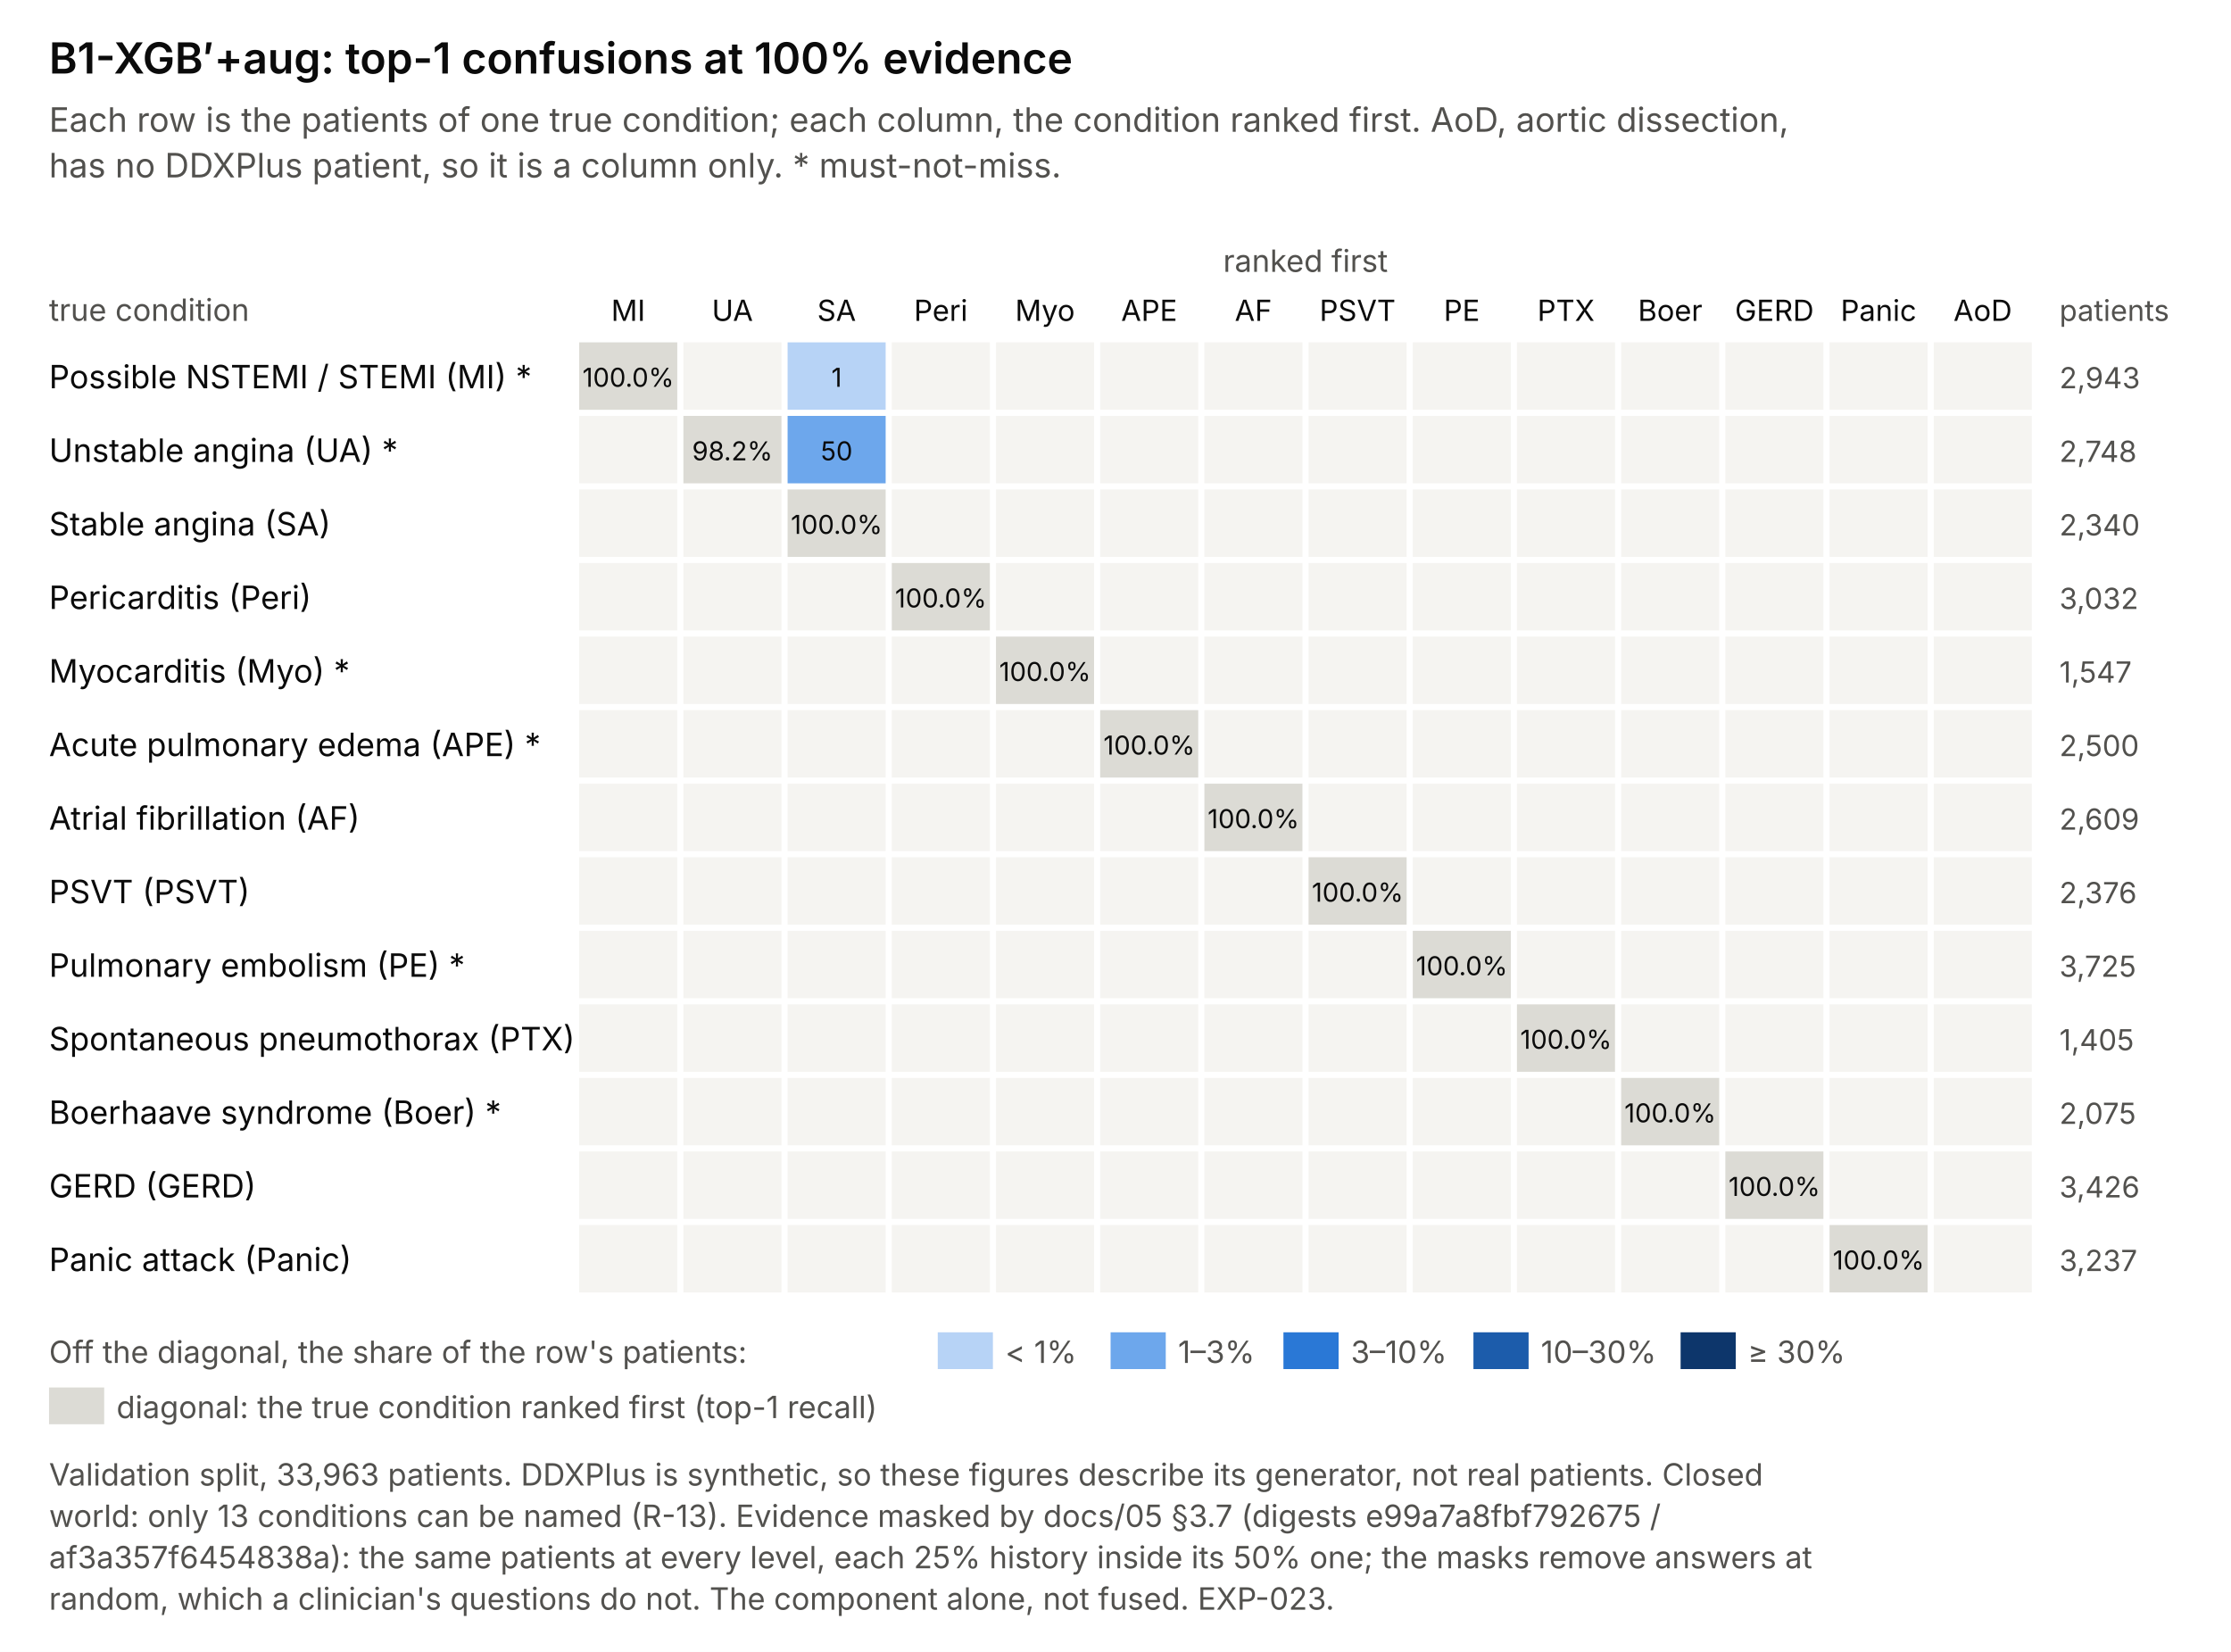
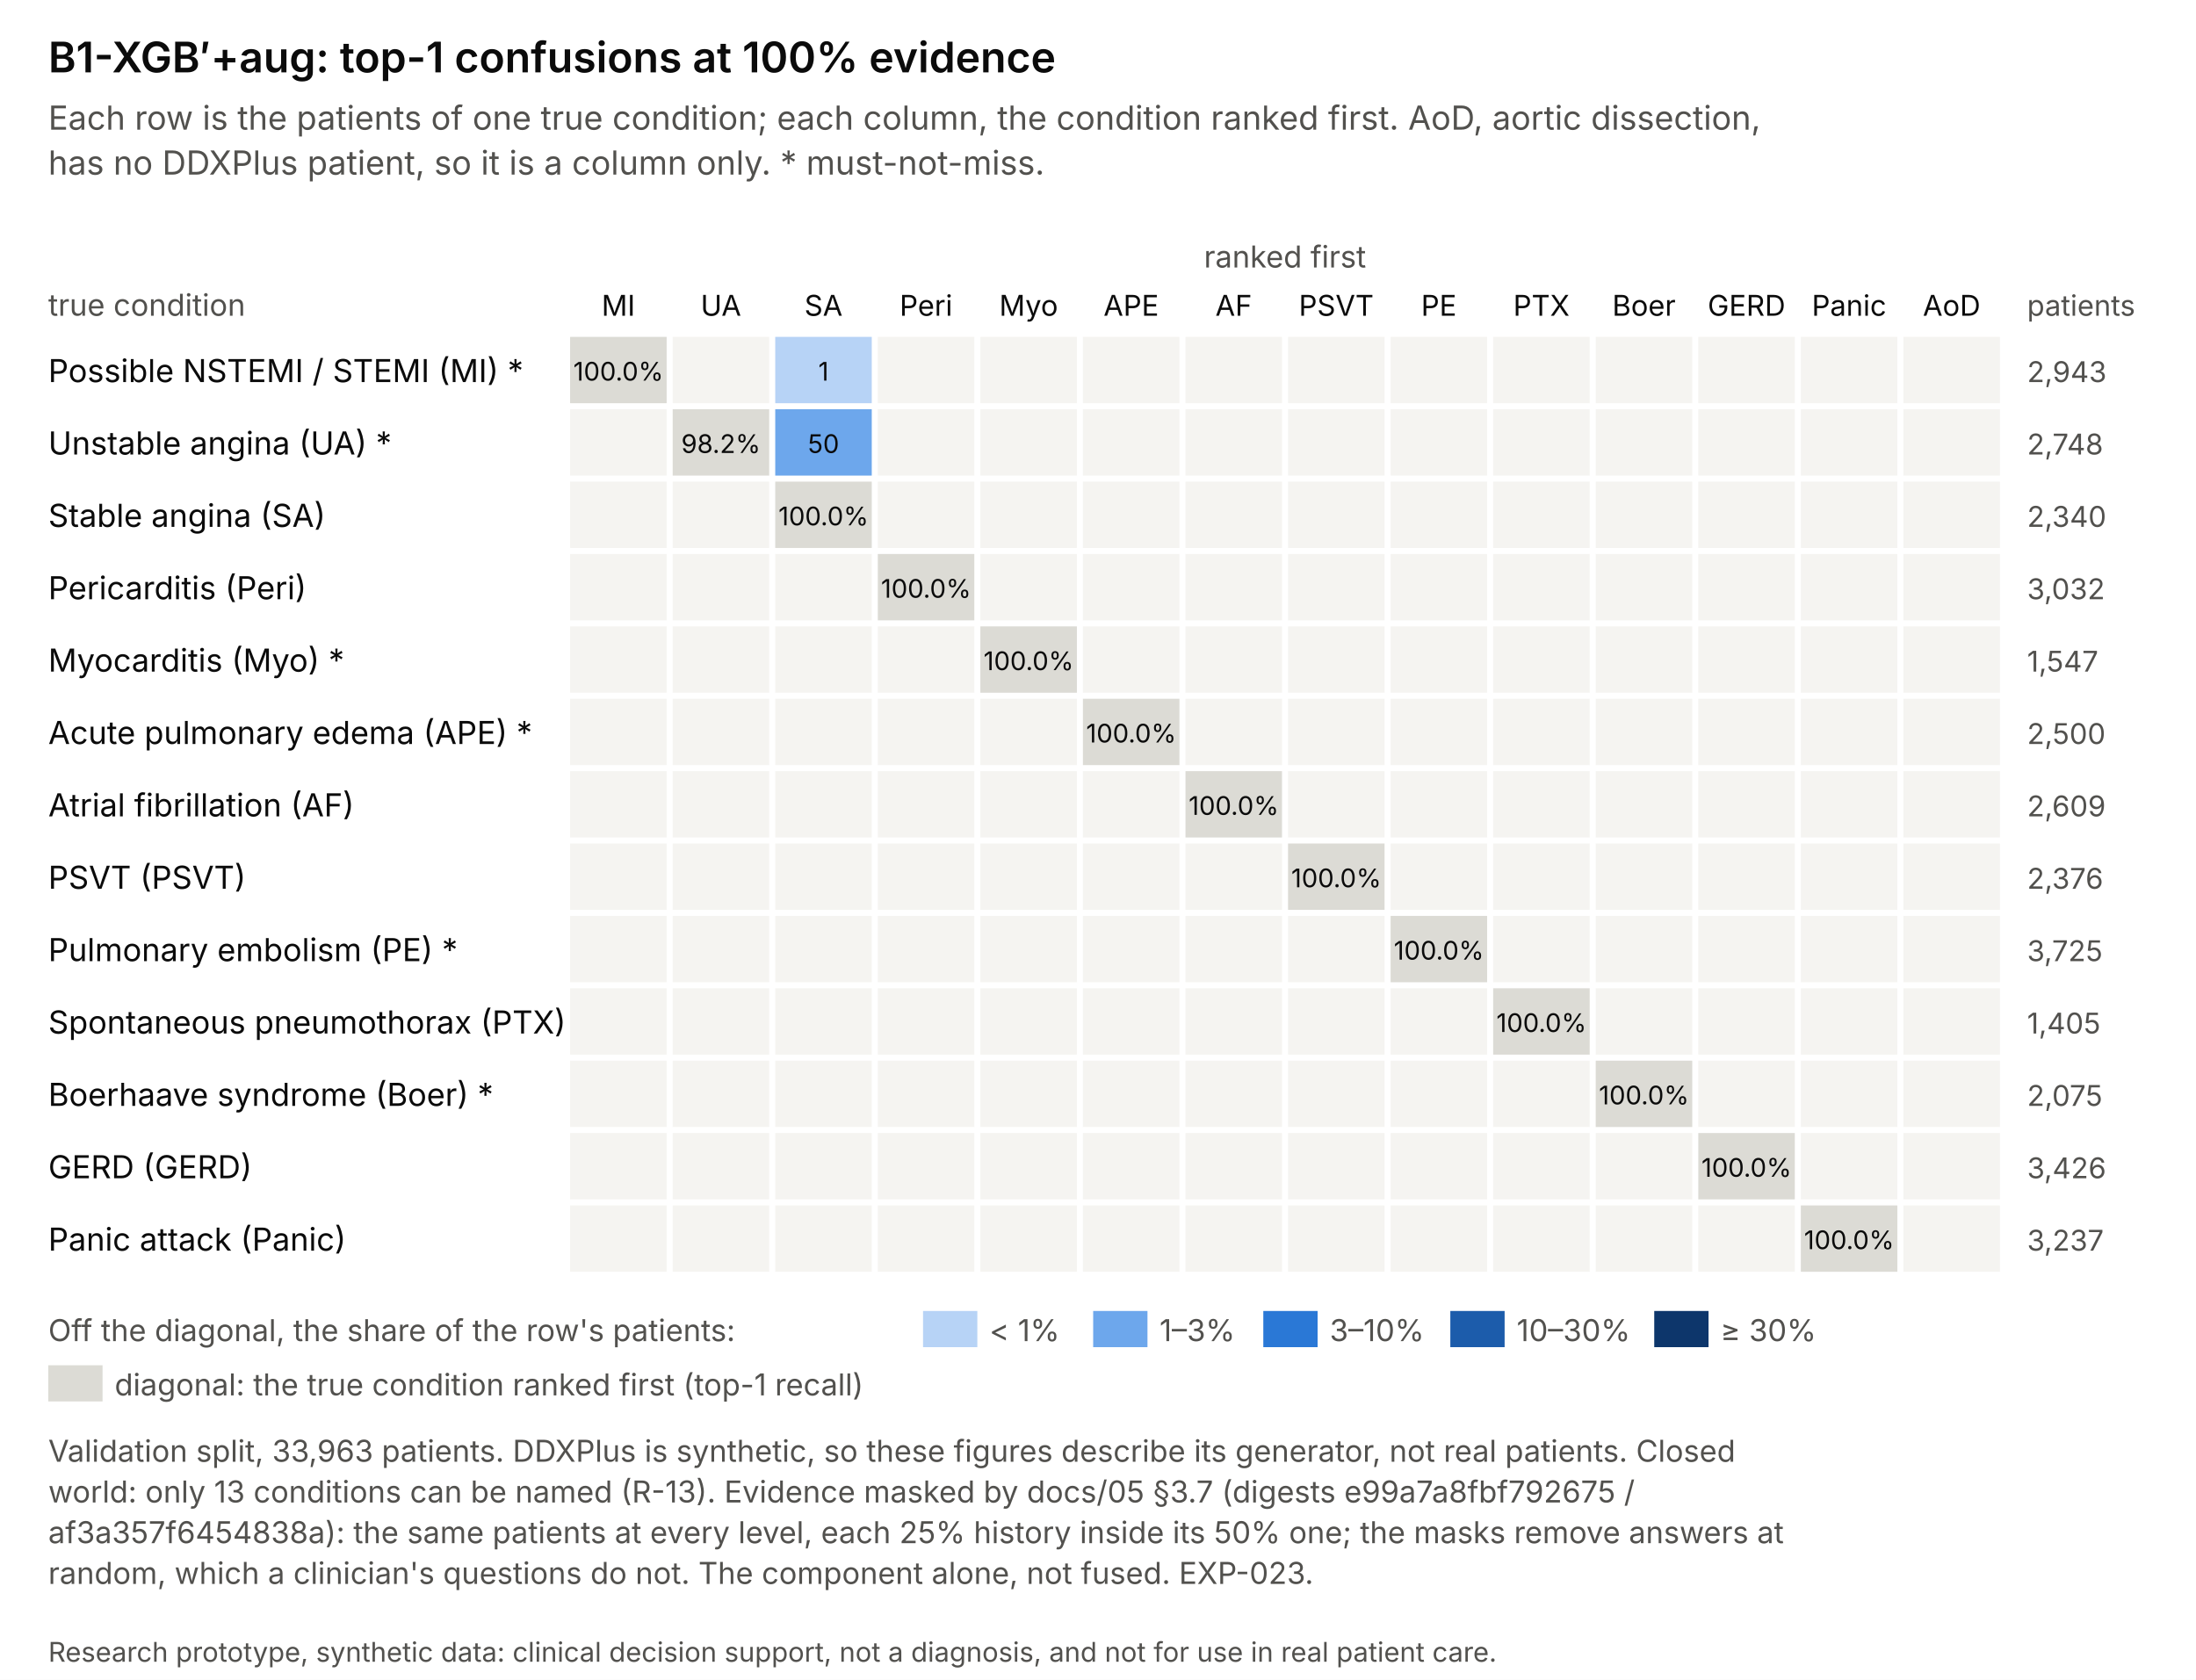
- <svg xmlns="http://www.w3.org/2000/svg" width="728" height="539" viewBox="0 0 728 539" role="img" aria-labelledby="t d" font-family="system-ui, -apple-system, 'Segoe UI', sans-serif">
+ <svg xmlns="http://www.w3.org/2000/svg" width="728" height="557" viewBox="0 0 728 557" role="img" aria-labelledby="t d" font-family="system-ui, -apple-system, 'Segoe UI', sans-serif">
  <rect width="100%" height="100%" fill="#ffffff" />
  <text x="16" y="24" font-size="14" fill="#0b0b0b" font-weight="600">B1-XGB′+aug: top-1 confusions at 100% evidence</text>
  <text x="16" y="43" font-size="11" fill="#52514e">Each row is the patients of one true condition; each column, the condition ranked first. AoD, aortic dissection,</text>
  <text x="16" y="57.9" font-size="11" fill="#52514e">has no DDXPlus patient, so it is a column only. * must-not-miss.</text>
  <text x="426" y="88.7" font-size="10" fill="#52514e" text-anchor="middle">ranked first</text>
  <text x="205" y="104.7" font-size="9.5" fill="#0b0b0b" text-anchor="middle">MI</text>
  <text x="239" y="104.7" font-size="9.5" fill="#0b0b0b" text-anchor="middle">UA</text>
  <text x="273" y="104.7" font-size="9.5" fill="#0b0b0b" text-anchor="middle">SA</text>
  <text x="307" y="104.7" font-size="9.5" fill="#0b0b0b" text-anchor="middle">Peri</text>
  <text x="341" y="104.7" font-size="9.5" fill="#0b0b0b" text-anchor="middle">Myo</text>
  <text x="375" y="104.7" font-size="9.5" fill="#0b0b0b" text-anchor="middle">APE</text>
  <text x="409" y="104.7" font-size="9.5" fill="#0b0b0b" text-anchor="middle">AF</text>
  <text x="443" y="104.7" font-size="9.5" fill="#0b0b0b" text-anchor="middle">PSVT</text>
  <text x="477" y="104.7" font-size="9.5" fill="#0b0b0b" text-anchor="middle">PE</text>
  <text x="511" y="104.7" font-size="9.5" fill="#0b0b0b" text-anchor="middle">PTX</text>
  <text x="545" y="104.7" font-size="9.5" fill="#0b0b0b" text-anchor="middle">Boer</text>
  <text x="579" y="104.7" font-size="9.5" fill="#0b0b0b" text-anchor="middle">GERD</text>
  <text x="613" y="104.7" font-size="9.5" fill="#0b0b0b" text-anchor="middle">Panic</text>
  <text x="647" y="104.7" font-size="9.5" fill="#0b0b0b" text-anchor="middle">AoD</text>
  <text x="672" y="104.7" font-size="9.5" fill="#52514e">patients</text>
  <text x="16" y="104.7" font-size="10" fill="#52514e">true condition</text>
  <text x="16" y="126.7" font-size="10.5" fill="#0b0b0b">Possible NSTEMI / STEMI (MI) *</text>
  <text x="672" y="126.7" font-size="9.5" fill="#52514e">2,943</text>
  <rect x="189" y="111.7" width="32" height="22" fill="#dcdbd5" class="cell" data-r="0" data-c="0" />
  <text x="205" y="126.2" font-size="8.5" fill="#0b0b0b" text-anchor="middle">100.0%</text>
  <rect x="223" y="111.7" width="32" height="22" fill="#f5f4f1" class="cell" data-r="0" data-c="1" />
  <rect x="257" y="111.7" width="32" height="22" fill="#b7d3f6" class="cell" data-r="0" data-c="2" />
  <text x="273" y="126.2" font-size="8.5" fill="#0b0b0b" text-anchor="middle">1</text>
  <rect x="291" y="111.7" width="32" height="22" fill="#f5f4f1" class="cell" data-r="0" data-c="3" />
  <rect x="325" y="111.7" width="32" height="22" fill="#f5f4f1" class="cell" data-r="0" data-c="4" />
  <rect x="359" y="111.7" width="32" height="22" fill="#f5f4f1" class="cell" data-r="0" data-c="5" />
  <rect x="393" y="111.7" width="32" height="22" fill="#f5f4f1" class="cell" data-r="0" data-c="6" />
  <rect x="427" y="111.7" width="32" height="22" fill="#f5f4f1" class="cell" data-r="0" data-c="7" />
  <rect x="461" y="111.7" width="32" height="22" fill="#f5f4f1" class="cell" data-r="0" data-c="8" />
  <rect x="495" y="111.7" width="32" height="22" fill="#f5f4f1" class="cell" data-r="0" data-c="9" />
  <rect x="529" y="111.7" width="32" height="22" fill="#f5f4f1" class="cell" data-r="0" data-c="10" />
  <rect x="563" y="111.7" width="32" height="22" fill="#f5f4f1" class="cell" data-r="0" data-c="11" />
  <rect x="597" y="111.7" width="32" height="22" fill="#f5f4f1" class="cell" data-r="0" data-c="12" />
  <rect x="631" y="111.7" width="32" height="22" fill="#f5f4f1" class="cell" data-r="0" data-c="13" />
  <text x="16" y="150.7" font-size="10.5" fill="#0b0b0b">Unstable angina (UA) *</text>
  <text x="672" y="150.7" font-size="9.5" fill="#52514e">2,748</text>
  <rect x="189" y="135.7" width="32" height="22" fill="#f5f4f1" class="cell" data-r="1" data-c="0" />
  <rect x="223" y="135.7" width="32" height="22" fill="#dcdbd5" class="cell" data-r="1" data-c="1" />
  <text x="239" y="150.2" font-size="8.5" fill="#0b0b0b" text-anchor="middle">98.2%</text>
  <rect x="257" y="135.7" width="32" height="22" fill="#6da7ec" class="cell" data-r="1" data-c="2" />
  <text x="273" y="150.2" font-size="8.5" fill="#0b0b0b" text-anchor="middle">50</text>
  <rect x="291" y="135.7" width="32" height="22" fill="#f5f4f1" class="cell" data-r="1" data-c="3" />
  <rect x="325" y="135.7" width="32" height="22" fill="#f5f4f1" class="cell" data-r="1" data-c="4" />
  <rect x="359" y="135.7" width="32" height="22" fill="#f5f4f1" class="cell" data-r="1" data-c="5" />
  <rect x="393" y="135.7" width="32" height="22" fill="#f5f4f1" class="cell" data-r="1" data-c="6" />
  <rect x="427" y="135.7" width="32" height="22" fill="#f5f4f1" class="cell" data-r="1" data-c="7" />
  <rect x="461" y="135.7" width="32" height="22" fill="#f5f4f1" class="cell" data-r="1" data-c="8" />
  <rect x="495" y="135.7" width="32" height="22" fill="#f5f4f1" class="cell" data-r="1" data-c="9" />
  <rect x="529" y="135.7" width="32" height="22" fill="#f5f4f1" class="cell" data-r="1" data-c="10" />
  <rect x="563" y="135.7" width="32" height="22" fill="#f5f4f1" class="cell" data-r="1" data-c="11" />
  <rect x="597" y="135.7" width="32" height="22" fill="#f5f4f1" class="cell" data-r="1" data-c="12" />
  <rect x="631" y="135.7" width="32" height="22" fill="#f5f4f1" class="cell" data-r="1" data-c="13" />
  <text x="16" y="174.7" font-size="10.5" fill="#0b0b0b">Stable angina (SA)</text>
  <text x="672" y="174.7" font-size="9.5" fill="#52514e">2,340</text>
  <rect x="189" y="159.7" width="32" height="22" fill="#f5f4f1" class="cell" data-r="2" data-c="0" />
  <rect x="223" y="159.7" width="32" height="22" fill="#f5f4f1" class="cell" data-r="2" data-c="1" />
  <rect x="257" y="159.7" width="32" height="22" fill="#dcdbd5" class="cell" data-r="2" data-c="2" />
  <text x="273" y="174.2" font-size="8.5" fill="#0b0b0b" text-anchor="middle">100.0%</text>
  <rect x="291" y="159.7" width="32" height="22" fill="#f5f4f1" class="cell" data-r="2" data-c="3" />
  <rect x="325" y="159.7" width="32" height="22" fill="#f5f4f1" class="cell" data-r="2" data-c="4" />
  <rect x="359" y="159.7" width="32" height="22" fill="#f5f4f1" class="cell" data-r="2" data-c="5" />
  <rect x="393" y="159.7" width="32" height="22" fill="#f5f4f1" class="cell" data-r="2" data-c="6" />
  <rect x="427" y="159.7" width="32" height="22" fill="#f5f4f1" class="cell" data-r="2" data-c="7" />
  <rect x="461" y="159.7" width="32" height="22" fill="#f5f4f1" class="cell" data-r="2" data-c="8" />
  <rect x="495" y="159.7" width="32" height="22" fill="#f5f4f1" class="cell" data-r="2" data-c="9" />
  <rect x="529" y="159.7" width="32" height="22" fill="#f5f4f1" class="cell" data-r="2" data-c="10" />
  <rect x="563" y="159.7" width="32" height="22" fill="#f5f4f1" class="cell" data-r="2" data-c="11" />
  <rect x="597" y="159.7" width="32" height="22" fill="#f5f4f1" class="cell" data-r="2" data-c="12" />
  <rect x="631" y="159.7" width="32" height="22" fill="#f5f4f1" class="cell" data-r="2" data-c="13" />
  <text x="16" y="198.7" font-size="10.5" fill="#0b0b0b">Pericarditis (Peri)</text>
  <text x="672" y="198.7" font-size="9.5" fill="#52514e">3,032</text>
  <rect x="189" y="183.7" width="32" height="22" fill="#f5f4f1" class="cell" data-r="3" data-c="0" />
  <rect x="223" y="183.7" width="32" height="22" fill="#f5f4f1" class="cell" data-r="3" data-c="1" />
  <rect x="257" y="183.7" width="32" height="22" fill="#f5f4f1" class="cell" data-r="3" data-c="2" />
  <rect x="291" y="183.7" width="32" height="22" fill="#dcdbd5" class="cell" data-r="3" data-c="3" />
  <text x="307" y="198.2" font-size="8.5" fill="#0b0b0b" text-anchor="middle">100.0%</text>
  <rect x="325" y="183.7" width="32" height="22" fill="#f5f4f1" class="cell" data-r="3" data-c="4" />
  <rect x="359" y="183.7" width="32" height="22" fill="#f5f4f1" class="cell" data-r="3" data-c="5" />
  <rect x="393" y="183.7" width="32" height="22" fill="#f5f4f1" class="cell" data-r="3" data-c="6" />
  <rect x="427" y="183.7" width="32" height="22" fill="#f5f4f1" class="cell" data-r="3" data-c="7" />
  <rect x="461" y="183.7" width="32" height="22" fill="#f5f4f1" class="cell" data-r="3" data-c="8" />
  <rect x="495" y="183.7" width="32" height="22" fill="#f5f4f1" class="cell" data-r="3" data-c="9" />
  <rect x="529" y="183.7" width="32" height="22" fill="#f5f4f1" class="cell" data-r="3" data-c="10" />
  <rect x="563" y="183.7" width="32" height="22" fill="#f5f4f1" class="cell" data-r="3" data-c="11" />
  <rect x="597" y="183.7" width="32" height="22" fill="#f5f4f1" class="cell" data-r="3" data-c="12" />
  <rect x="631" y="183.7" width="32" height="22" fill="#f5f4f1" class="cell" data-r="3" data-c="13" />
  <text x="16" y="222.7" font-size="10.5" fill="#0b0b0b">Myocarditis (Myo) *</text>
  <text x="672" y="222.7" font-size="9.5" fill="#52514e">1,547</text>
  <rect x="189" y="207.7" width="32" height="22" fill="#f5f4f1" class="cell" data-r="4" data-c="0" />
  <rect x="223" y="207.7" width="32" height="22" fill="#f5f4f1" class="cell" data-r="4" data-c="1" />
  <rect x="257" y="207.7" width="32" height="22" fill="#f5f4f1" class="cell" data-r="4" data-c="2" />
  <rect x="291" y="207.7" width="32" height="22" fill="#f5f4f1" class="cell" data-r="4" data-c="3" />
  <rect x="325" y="207.7" width="32" height="22" fill="#dcdbd5" class="cell" data-r="4" data-c="4" />
  <text x="341" y="222.2" font-size="8.5" fill="#0b0b0b" text-anchor="middle">100.0%</text>
  <rect x="359" y="207.7" width="32" height="22" fill="#f5f4f1" class="cell" data-r="4" data-c="5" />
  <rect x="393" y="207.7" width="32" height="22" fill="#f5f4f1" class="cell" data-r="4" data-c="6" />
  <rect x="427" y="207.7" width="32" height="22" fill="#f5f4f1" class="cell" data-r="4" data-c="7" />
  <rect x="461" y="207.7" width="32" height="22" fill="#f5f4f1" class="cell" data-r="4" data-c="8" />
  <rect x="495" y="207.7" width="32" height="22" fill="#f5f4f1" class="cell" data-r="4" data-c="9" />
  <rect x="529" y="207.7" width="32" height="22" fill="#f5f4f1" class="cell" data-r="4" data-c="10" />
  <rect x="563" y="207.7" width="32" height="22" fill="#f5f4f1" class="cell" data-r="4" data-c="11" />
  <rect x="597" y="207.7" width="32" height="22" fill="#f5f4f1" class="cell" data-r="4" data-c="12" />
  <rect x="631" y="207.7" width="32" height="22" fill="#f5f4f1" class="cell" data-r="4" data-c="13" />
  <text x="16" y="246.7" font-size="10.5" fill="#0b0b0b">Acute pulmonary edema (APE) *</text>
  <text x="672" y="246.7" font-size="9.5" fill="#52514e">2,500</text>
  <rect x="189" y="231.7" width="32" height="22" fill="#f5f4f1" class="cell" data-r="5" data-c="0" />
  <rect x="223" y="231.7" width="32" height="22" fill="#f5f4f1" class="cell" data-r="5" data-c="1" />
  <rect x="257" y="231.7" width="32" height="22" fill="#f5f4f1" class="cell" data-r="5" data-c="2" />
  <rect x="291" y="231.7" width="32" height="22" fill="#f5f4f1" class="cell" data-r="5" data-c="3" />
  <rect x="325" y="231.7" width="32" height="22" fill="#f5f4f1" class="cell" data-r="5" data-c="4" />
  <rect x="359" y="231.7" width="32" height="22" fill="#dcdbd5" class="cell" data-r="5" data-c="5" />
  <text x="375" y="246.2" font-size="8.5" fill="#0b0b0b" text-anchor="middle">100.0%</text>
  <rect x="393" y="231.7" width="32" height="22" fill="#f5f4f1" class="cell" data-r="5" data-c="6" />
  <rect x="427" y="231.7" width="32" height="22" fill="#f5f4f1" class="cell" data-r="5" data-c="7" />
  <rect x="461" y="231.7" width="32" height="22" fill="#f5f4f1" class="cell" data-r="5" data-c="8" />
  <rect x="495" y="231.7" width="32" height="22" fill="#f5f4f1" class="cell" data-r="5" data-c="9" />
  <rect x="529" y="231.7" width="32" height="22" fill="#f5f4f1" class="cell" data-r="5" data-c="10" />
  <rect x="563" y="231.7" width="32" height="22" fill="#f5f4f1" class="cell" data-r="5" data-c="11" />
  <rect x="597" y="231.7" width="32" height="22" fill="#f5f4f1" class="cell" data-r="5" data-c="12" />
  <rect x="631" y="231.7" width="32" height="22" fill="#f5f4f1" class="cell" data-r="5" data-c="13" />
  <text x="16" y="270.7" font-size="10.5" fill="#0b0b0b">Atrial fibrillation (AF)</text>
  <text x="672" y="270.7" font-size="9.5" fill="#52514e">2,609</text>
  <rect x="189" y="255.7" width="32" height="22" fill="#f5f4f1" class="cell" data-r="6" data-c="0" />
  <rect x="223" y="255.7" width="32" height="22" fill="#f5f4f1" class="cell" data-r="6" data-c="1" />
  <rect x="257" y="255.7" width="32" height="22" fill="#f5f4f1" class="cell" data-r="6" data-c="2" />
  <rect x="291" y="255.7" width="32" height="22" fill="#f5f4f1" class="cell" data-r="6" data-c="3" />
  <rect x="325" y="255.7" width="32" height="22" fill="#f5f4f1" class="cell" data-r="6" data-c="4" />
  <rect x="359" y="255.7" width="32" height="22" fill="#f5f4f1" class="cell" data-r="6" data-c="5" />
  <rect x="393" y="255.7" width="32" height="22" fill="#dcdbd5" class="cell" data-r="6" data-c="6" />
  <text x="409" y="270.2" font-size="8.5" fill="#0b0b0b" text-anchor="middle">100.0%</text>
  <rect x="427" y="255.7" width="32" height="22" fill="#f5f4f1" class="cell" data-r="6" data-c="7" />
  <rect x="461" y="255.7" width="32" height="22" fill="#f5f4f1" class="cell" data-r="6" data-c="8" />
  <rect x="495" y="255.7" width="32" height="22" fill="#f5f4f1" class="cell" data-r="6" data-c="9" />
  <rect x="529" y="255.7" width="32" height="22" fill="#f5f4f1" class="cell" data-r="6" data-c="10" />
  <rect x="563" y="255.7" width="32" height="22" fill="#f5f4f1" class="cell" data-r="6" data-c="11" />
  <rect x="597" y="255.7" width="32" height="22" fill="#f5f4f1" class="cell" data-r="6" data-c="12" />
  <rect x="631" y="255.7" width="32" height="22" fill="#f5f4f1" class="cell" data-r="6" data-c="13" />
  <text x="16" y="294.7" font-size="10.5" fill="#0b0b0b">PSVT (PSVT)</text>
  <text x="672" y="294.7" font-size="9.5" fill="#52514e">2,376</text>
  <rect x="189" y="279.7" width="32" height="22" fill="#f5f4f1" class="cell" data-r="7" data-c="0" />
  <rect x="223" y="279.7" width="32" height="22" fill="#f5f4f1" class="cell" data-r="7" data-c="1" />
  <rect x="257" y="279.7" width="32" height="22" fill="#f5f4f1" class="cell" data-r="7" data-c="2" />
  <rect x="291" y="279.7" width="32" height="22" fill="#f5f4f1" class="cell" data-r="7" data-c="3" />
  <rect x="325" y="279.7" width="32" height="22" fill="#f5f4f1" class="cell" data-r="7" data-c="4" />
  <rect x="359" y="279.7" width="32" height="22" fill="#f5f4f1" class="cell" data-r="7" data-c="5" />
  <rect x="393" y="279.7" width="32" height="22" fill="#f5f4f1" class="cell" data-r="7" data-c="6" />
  <rect x="427" y="279.7" width="32" height="22" fill="#dcdbd5" class="cell" data-r="7" data-c="7" />
  <text x="443" y="294.2" font-size="8.5" fill="#0b0b0b" text-anchor="middle">100.0%</text>
  <rect x="461" y="279.7" width="32" height="22" fill="#f5f4f1" class="cell" data-r="7" data-c="8" />
  <rect x="495" y="279.7" width="32" height="22" fill="#f5f4f1" class="cell" data-r="7" data-c="9" />
  <rect x="529" y="279.7" width="32" height="22" fill="#f5f4f1" class="cell" data-r="7" data-c="10" />
  <rect x="563" y="279.7" width="32" height="22" fill="#f5f4f1" class="cell" data-r="7" data-c="11" />
  <rect x="597" y="279.7" width="32" height="22" fill="#f5f4f1" class="cell" data-r="7" data-c="12" />
  <rect x="631" y="279.7" width="32" height="22" fill="#f5f4f1" class="cell" data-r="7" data-c="13" />
  <text x="16" y="318.7" font-size="10.5" fill="#0b0b0b">Pulmonary embolism (PE) *</text>
  <text x="672" y="318.7" font-size="9.5" fill="#52514e">3,725</text>
  <rect x="189" y="303.7" width="32" height="22" fill="#f5f4f1" class="cell" data-r="8" data-c="0" />
  <rect x="223" y="303.7" width="32" height="22" fill="#f5f4f1" class="cell" data-r="8" data-c="1" />
  <rect x="257" y="303.7" width="32" height="22" fill="#f5f4f1" class="cell" data-r="8" data-c="2" />
  <rect x="291" y="303.7" width="32" height="22" fill="#f5f4f1" class="cell" data-r="8" data-c="3" />
  <rect x="325" y="303.7" width="32" height="22" fill="#f5f4f1" class="cell" data-r="8" data-c="4" />
  <rect x="359" y="303.7" width="32" height="22" fill="#f5f4f1" class="cell" data-r="8" data-c="5" />
  <rect x="393" y="303.7" width="32" height="22" fill="#f5f4f1" class="cell" data-r="8" data-c="6" />
  <rect x="427" y="303.7" width="32" height="22" fill="#f5f4f1" class="cell" data-r="8" data-c="7" />
  <rect x="461" y="303.7" width="32" height="22" fill="#dcdbd5" class="cell" data-r="8" data-c="8" />
  <text x="477" y="318.2" font-size="8.5" fill="#0b0b0b" text-anchor="middle">100.0%</text>
  <rect x="495" y="303.7" width="32" height="22" fill="#f5f4f1" class="cell" data-r="8" data-c="9" />
  <rect x="529" y="303.7" width="32" height="22" fill="#f5f4f1" class="cell" data-r="8" data-c="10" />
  <rect x="563" y="303.7" width="32" height="22" fill="#f5f4f1" class="cell" data-r="8" data-c="11" />
  <rect x="597" y="303.7" width="32" height="22" fill="#f5f4f1" class="cell" data-r="8" data-c="12" />
  <rect x="631" y="303.7" width="32" height="22" fill="#f5f4f1" class="cell" data-r="8" data-c="13" />
  <text x="16" y="342.7" font-size="10.5" fill="#0b0b0b">Spontaneous pneumothorax (PTX) *</text>
  <text x="672" y="342.7" font-size="9.5" fill="#52514e">1,405</text>
  <rect x="189" y="327.7" width="32" height="22" fill="#f5f4f1" class="cell" data-r="9" data-c="0" />
  <rect x="223" y="327.7" width="32" height="22" fill="#f5f4f1" class="cell" data-r="9" data-c="1" />
  <rect x="257" y="327.7" width="32" height="22" fill="#f5f4f1" class="cell" data-r="9" data-c="2" />
  <rect x="291" y="327.7" width="32" height="22" fill="#f5f4f1" class="cell" data-r="9" data-c="3" />
  <rect x="325" y="327.7" width="32" height="22" fill="#f5f4f1" class="cell" data-r="9" data-c="4" />
  <rect x="359" y="327.7" width="32" height="22" fill="#f5f4f1" class="cell" data-r="9" data-c="5" />
  <rect x="393" y="327.7" width="32" height="22" fill="#f5f4f1" class="cell" data-r="9" data-c="6" />
  <rect x="427" y="327.7" width="32" height="22" fill="#f5f4f1" class="cell" data-r="9" data-c="7" />
  <rect x="461" y="327.7" width="32" height="22" fill="#f5f4f1" class="cell" data-r="9" data-c="8" />
  <rect x="495" y="327.7" width="32" height="22" fill="#dcdbd5" class="cell" data-r="9" data-c="9" />
  <text x="511" y="342.2" font-size="8.5" fill="#0b0b0b" text-anchor="middle">100.0%</text>
  <rect x="529" y="327.7" width="32" height="22" fill="#f5f4f1" class="cell" data-r="9" data-c="10" />
  <rect x="563" y="327.7" width="32" height="22" fill="#f5f4f1" class="cell" data-r="9" data-c="11" />
  <rect x="597" y="327.7" width="32" height="22" fill="#f5f4f1" class="cell" data-r="9" data-c="12" />
  <rect x="631" y="327.7" width="32" height="22" fill="#f5f4f1" class="cell" data-r="9" data-c="13" />
  <text x="16" y="366.7" font-size="10.5" fill="#0b0b0b">Boerhaave syndrome (Boer) *</text>
  <text x="672" y="366.7" font-size="9.5" fill="#52514e">2,075</text>
  <rect x="189" y="351.7" width="32" height="22" fill="#f5f4f1" class="cell" data-r="10" data-c="0" />
  <rect x="223" y="351.7" width="32" height="22" fill="#f5f4f1" class="cell" data-r="10" data-c="1" />
  <rect x="257" y="351.7" width="32" height="22" fill="#f5f4f1" class="cell" data-r="10" data-c="2" />
  <rect x="291" y="351.7" width="32" height="22" fill="#f5f4f1" class="cell" data-r="10" data-c="3" />
  <rect x="325" y="351.7" width="32" height="22" fill="#f5f4f1" class="cell" data-r="10" data-c="4" />
  <rect x="359" y="351.7" width="32" height="22" fill="#f5f4f1" class="cell" data-r="10" data-c="5" />
  <rect x="393" y="351.7" width="32" height="22" fill="#f5f4f1" class="cell" data-r="10" data-c="6" />
  <rect x="427" y="351.7" width="32" height="22" fill="#f5f4f1" class="cell" data-r="10" data-c="7" />
  <rect x="461" y="351.7" width="32" height="22" fill="#f5f4f1" class="cell" data-r="10" data-c="8" />
  <rect x="495" y="351.7" width="32" height="22" fill="#f5f4f1" class="cell" data-r="10" data-c="9" />
  <rect x="529" y="351.7" width="32" height="22" fill="#dcdbd5" class="cell" data-r="10" data-c="10" />
  <text x="545" y="366.2" font-size="8.5" fill="#0b0b0b" text-anchor="middle">100.0%</text>
  <rect x="563" y="351.7" width="32" height="22" fill="#f5f4f1" class="cell" data-r="10" data-c="11" />
  <rect x="597" y="351.7" width="32" height="22" fill="#f5f4f1" class="cell" data-r="10" data-c="12" />
  <rect x="631" y="351.7" width="32" height="22" fill="#f5f4f1" class="cell" data-r="10" data-c="13" />
  <text x="16" y="390.7" font-size="10.5" fill="#0b0b0b">GERD (GERD)</text>
  <text x="672" y="390.7" font-size="9.5" fill="#52514e">3,426</text>
  <rect x="189" y="375.7" width="32" height="22" fill="#f5f4f1" class="cell" data-r="11" data-c="0" />
  <rect x="223" y="375.7" width="32" height="22" fill="#f5f4f1" class="cell" data-r="11" data-c="1" />
  <rect x="257" y="375.7" width="32" height="22" fill="#f5f4f1" class="cell" data-r="11" data-c="2" />
  <rect x="291" y="375.7" width="32" height="22" fill="#f5f4f1" class="cell" data-r="11" data-c="3" />
  <rect x="325" y="375.7" width="32" height="22" fill="#f5f4f1" class="cell" data-r="11" data-c="4" />
  <rect x="359" y="375.7" width="32" height="22" fill="#f5f4f1" class="cell" data-r="11" data-c="5" />
  <rect x="393" y="375.7" width="32" height="22" fill="#f5f4f1" class="cell" data-r="11" data-c="6" />
  <rect x="427" y="375.7" width="32" height="22" fill="#f5f4f1" class="cell" data-r="11" data-c="7" />
  <rect x="461" y="375.7" width="32" height="22" fill="#f5f4f1" class="cell" data-r="11" data-c="8" />
  <rect x="495" y="375.7" width="32" height="22" fill="#f5f4f1" class="cell" data-r="11" data-c="9" />
  <rect x="529" y="375.7" width="32" height="22" fill="#f5f4f1" class="cell" data-r="11" data-c="10" />
  <rect x="563" y="375.7" width="32" height="22" fill="#dcdbd5" class="cell" data-r="11" data-c="11" />
  <text x="579" y="390.2" font-size="8.5" fill="#0b0b0b" text-anchor="middle">100.0%</text>
  <rect x="597" y="375.7" width="32" height="22" fill="#f5f4f1" class="cell" data-r="11" data-c="12" />
  <rect x="631" y="375.7" width="32" height="22" fill="#f5f4f1" class="cell" data-r="11" data-c="13" />
  <text x="16" y="414.7" font-size="10.5" fill="#0b0b0b">Panic attack (Panic)</text>
  <text x="672" y="414.7" font-size="9.5" fill="#52514e">3,237</text>
  <rect x="189" y="399.7" width="32" height="22" fill="#f5f4f1" class="cell" data-r="12" data-c="0" />
  <rect x="223" y="399.7" width="32" height="22" fill="#f5f4f1" class="cell" data-r="12" data-c="1" />
  <rect x="257" y="399.7" width="32" height="22" fill="#f5f4f1" class="cell" data-r="12" data-c="2" />
  <rect x="291" y="399.7" width="32" height="22" fill="#f5f4f1" class="cell" data-r="12" data-c="3" />
  <rect x="325" y="399.7" width="32" height="22" fill="#f5f4f1" class="cell" data-r="12" data-c="4" />
  <rect x="359" y="399.7" width="32" height="22" fill="#f5f4f1" class="cell" data-r="12" data-c="5" />
  <rect x="393" y="399.7" width="32" height="22" fill="#f5f4f1" class="cell" data-r="12" data-c="6" />
  <rect x="427" y="399.7" width="32" height="22" fill="#f5f4f1" class="cell" data-r="12" data-c="7" />
  <rect x="461" y="399.7" width="32" height="22" fill="#f5f4f1" class="cell" data-r="12" data-c="8" />
  <rect x="495" y="399.7" width="32" height="22" fill="#f5f4f1" class="cell" data-r="12" data-c="9" />
  <rect x="529" y="399.7" width="32" height="22" fill="#f5f4f1" class="cell" data-r="12" data-c="10" />
  <rect x="563" y="399.7" width="32" height="22" fill="#f5f4f1" class="cell" data-r="12" data-c="11" />
  <rect x="597" y="399.7" width="32" height="22" fill="#dcdbd5" class="cell" data-r="12" data-c="12" />
  <text x="613" y="414.2" font-size="8.5" fill="#0b0b0b" text-anchor="middle">100.0%</text>
  <rect x="631" y="399.7" width="32" height="22" fill="#f5f4f1" class="cell" data-r="12" data-c="13" />
  <text x="16" y="444.7" font-size="10" fill="#52514e">Off the diagonal, the share of the row's patients:</text>
  <rect x="306" y="434.7" width="18" height="12" fill="#b7d3f6" />
  <text x="328" y="444.7" font-size="10" fill="#52514e">&lt; 1%</text>
  <rect x="362.4" y="434.7" width="18" height="12" fill="#6da7ec" />
  <text x="384.4" y="444.7" font-size="10" fill="#52514e">1–3%</text>
  <rect x="418.8" y="434.7" width="18" height="12" fill="#2a78d6" />
  <text x="440.8" y="444.7" font-size="10" fill="#52514e">3–10%</text>
  <rect x="480.8" y="434.7" width="18" height="12" fill="#1c5cab" />
  <text x="502.8" y="444.7" font-size="10" fill="#52514e">10–30%</text>
  <rect x="548.4" y="434.7" width="18" height="12" fill="#0d366b" />
  <text x="570.4" y="444.7" font-size="10" fill="#52514e">≥ 30%</text>
  <rect x="16" y="452.7" width="18" height="12" fill="#dcdbd5" />
  <text x="38" y="462.7" font-size="10" fill="#52514e">diagonal: the true condition ranked first (top-1 recall)</text>
  <text x="16" y="484.7" font-size="10" fill="#52514e">Validation split, 33,963 patients. DDXPlus is synthetic, so these figures describe its generator, not real patients. Closed</text>
  <text x="16" y="498.2" font-size="10" fill="#52514e">world: only 13 conditions can be named (R-13). Evidence masked by docs/05 §3.7 (digests e99a7a8fbf792675 /</text>
  <text x="16" y="511.7" font-size="10" fill="#52514e">af3a357f6454838a): the same patients at every level, each 25% history inside its 50% one; the masks remove answers at</text>
  <text x="16" y="525.2" font-size="10" fill="#52514e">random, which a clinician's questions do not. The component alone, not fused. EXP-023.</text>
+   <text x="16" y="551" font-size="9" fill="#52514e">Research prototype, synthetic data: clinical decision support, not a diagnosis, and not for use in real patient care.</text>
</svg>
